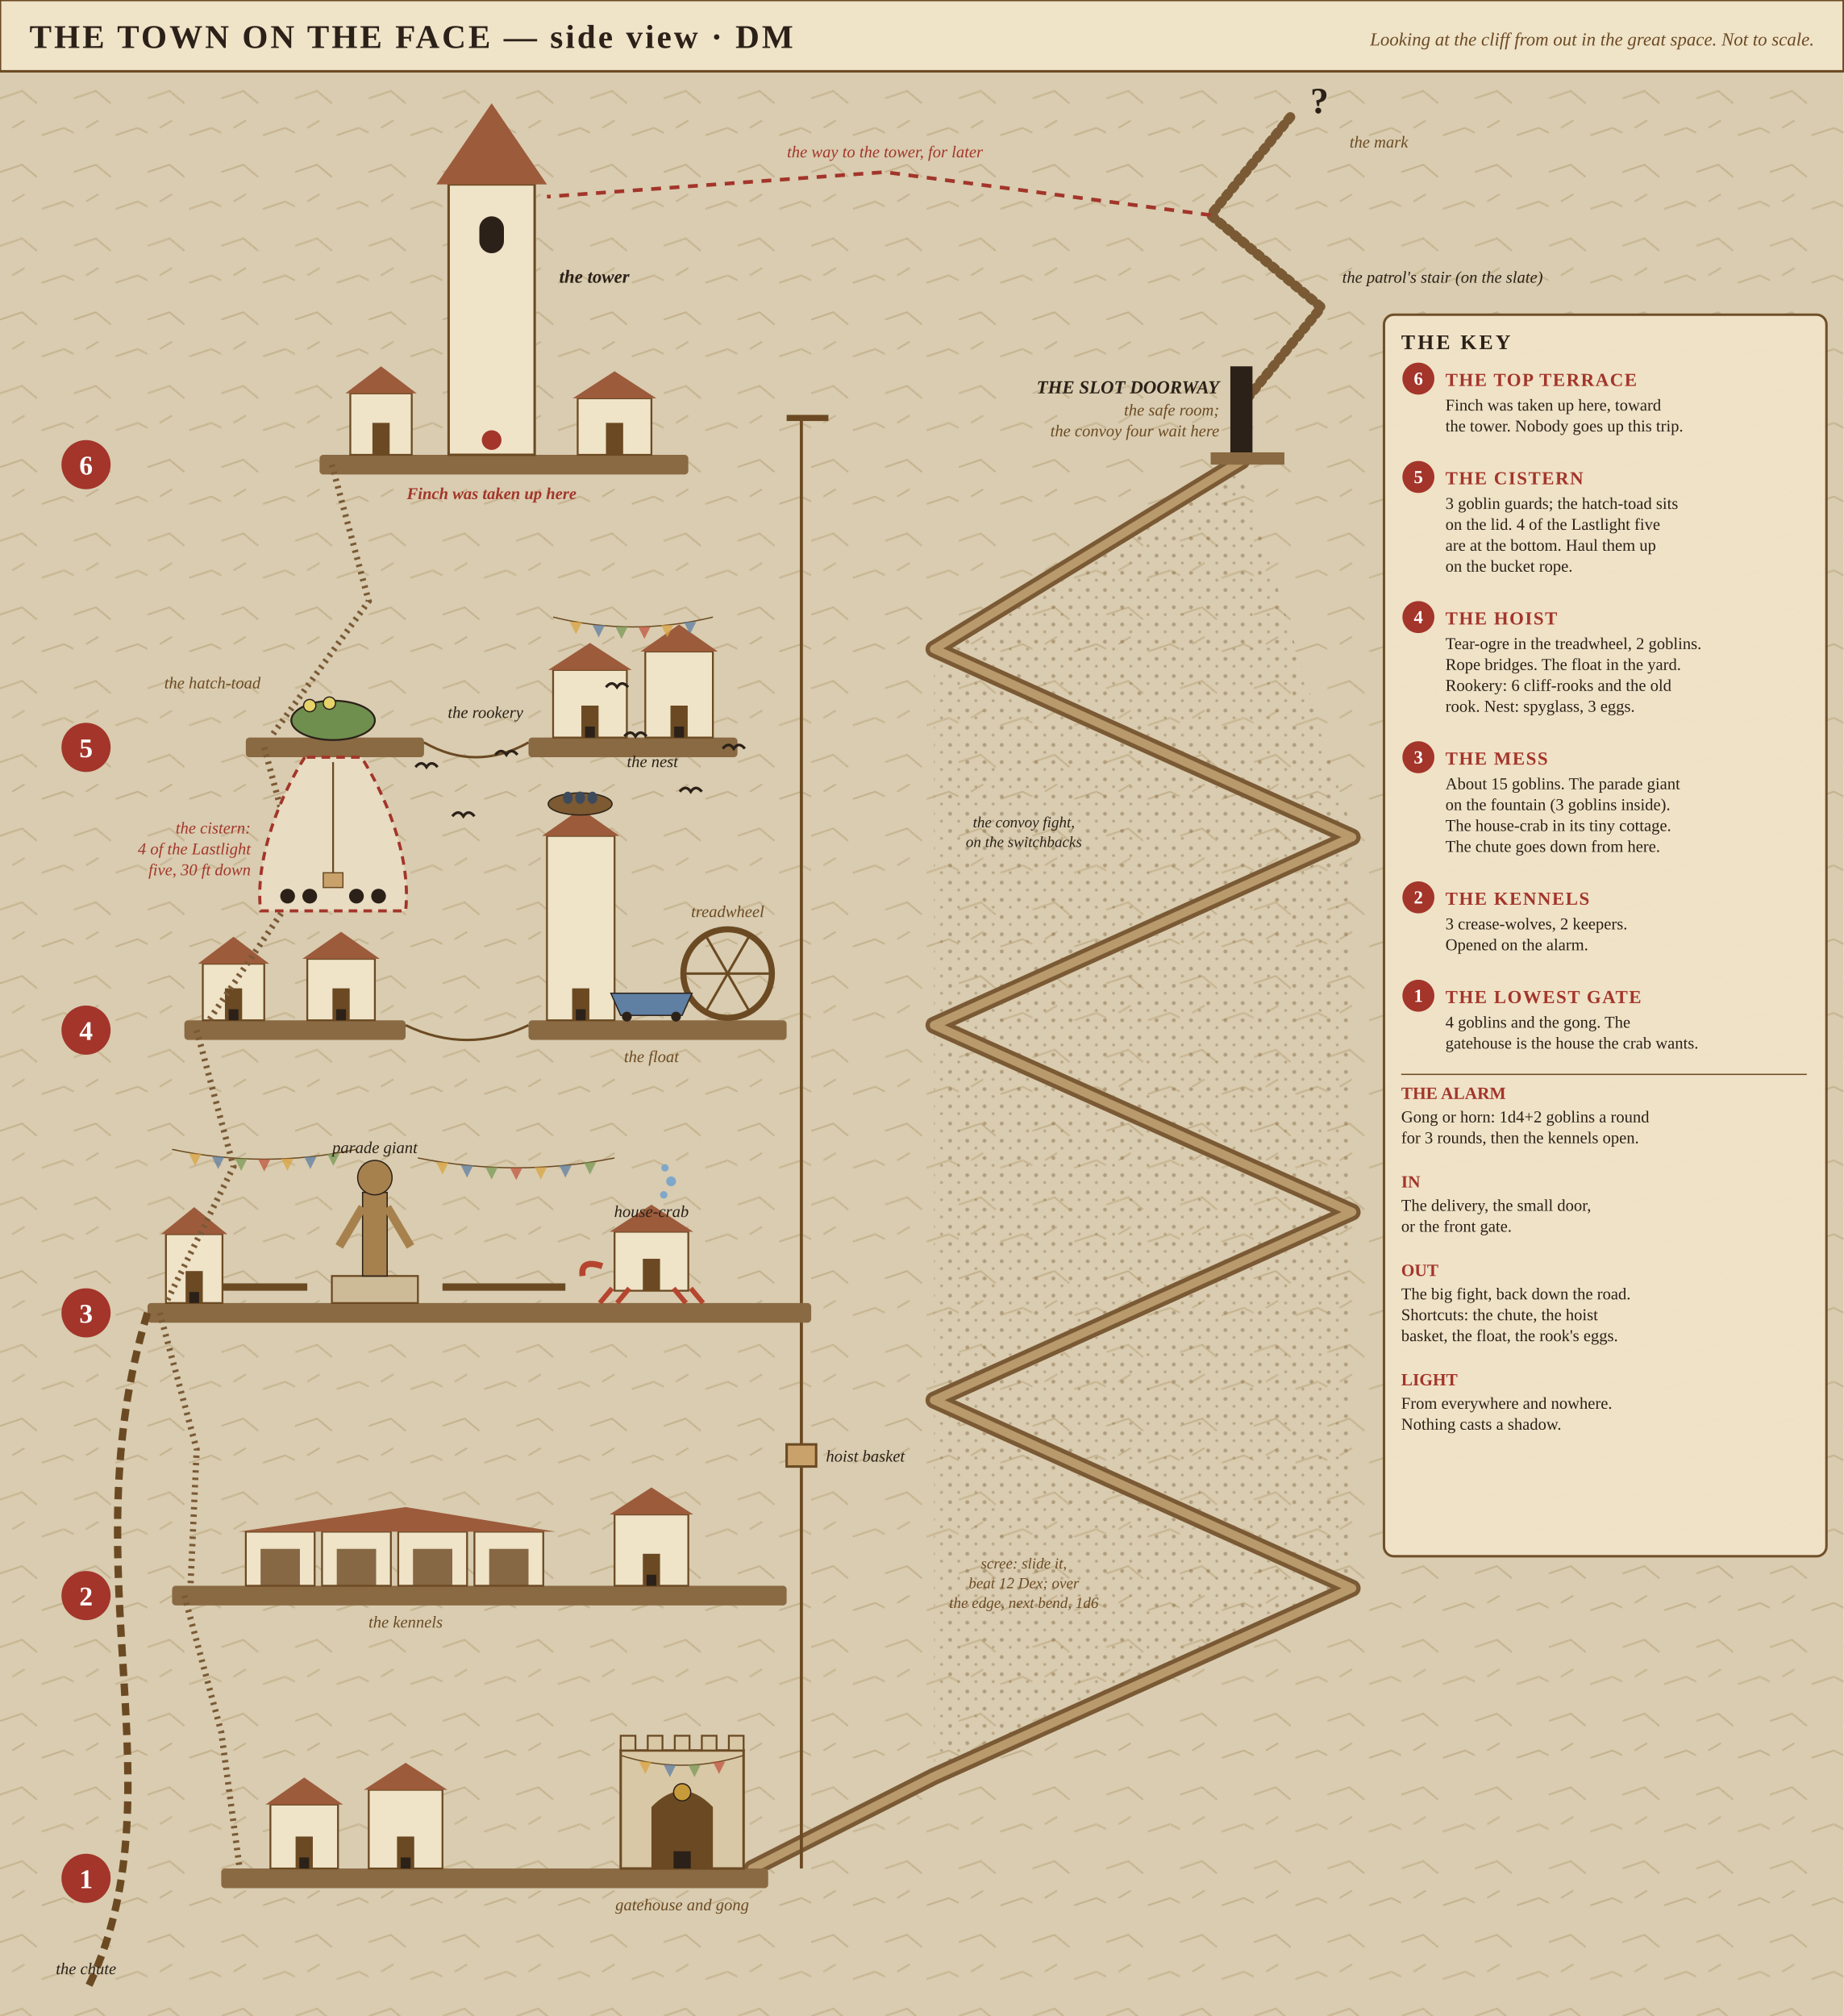
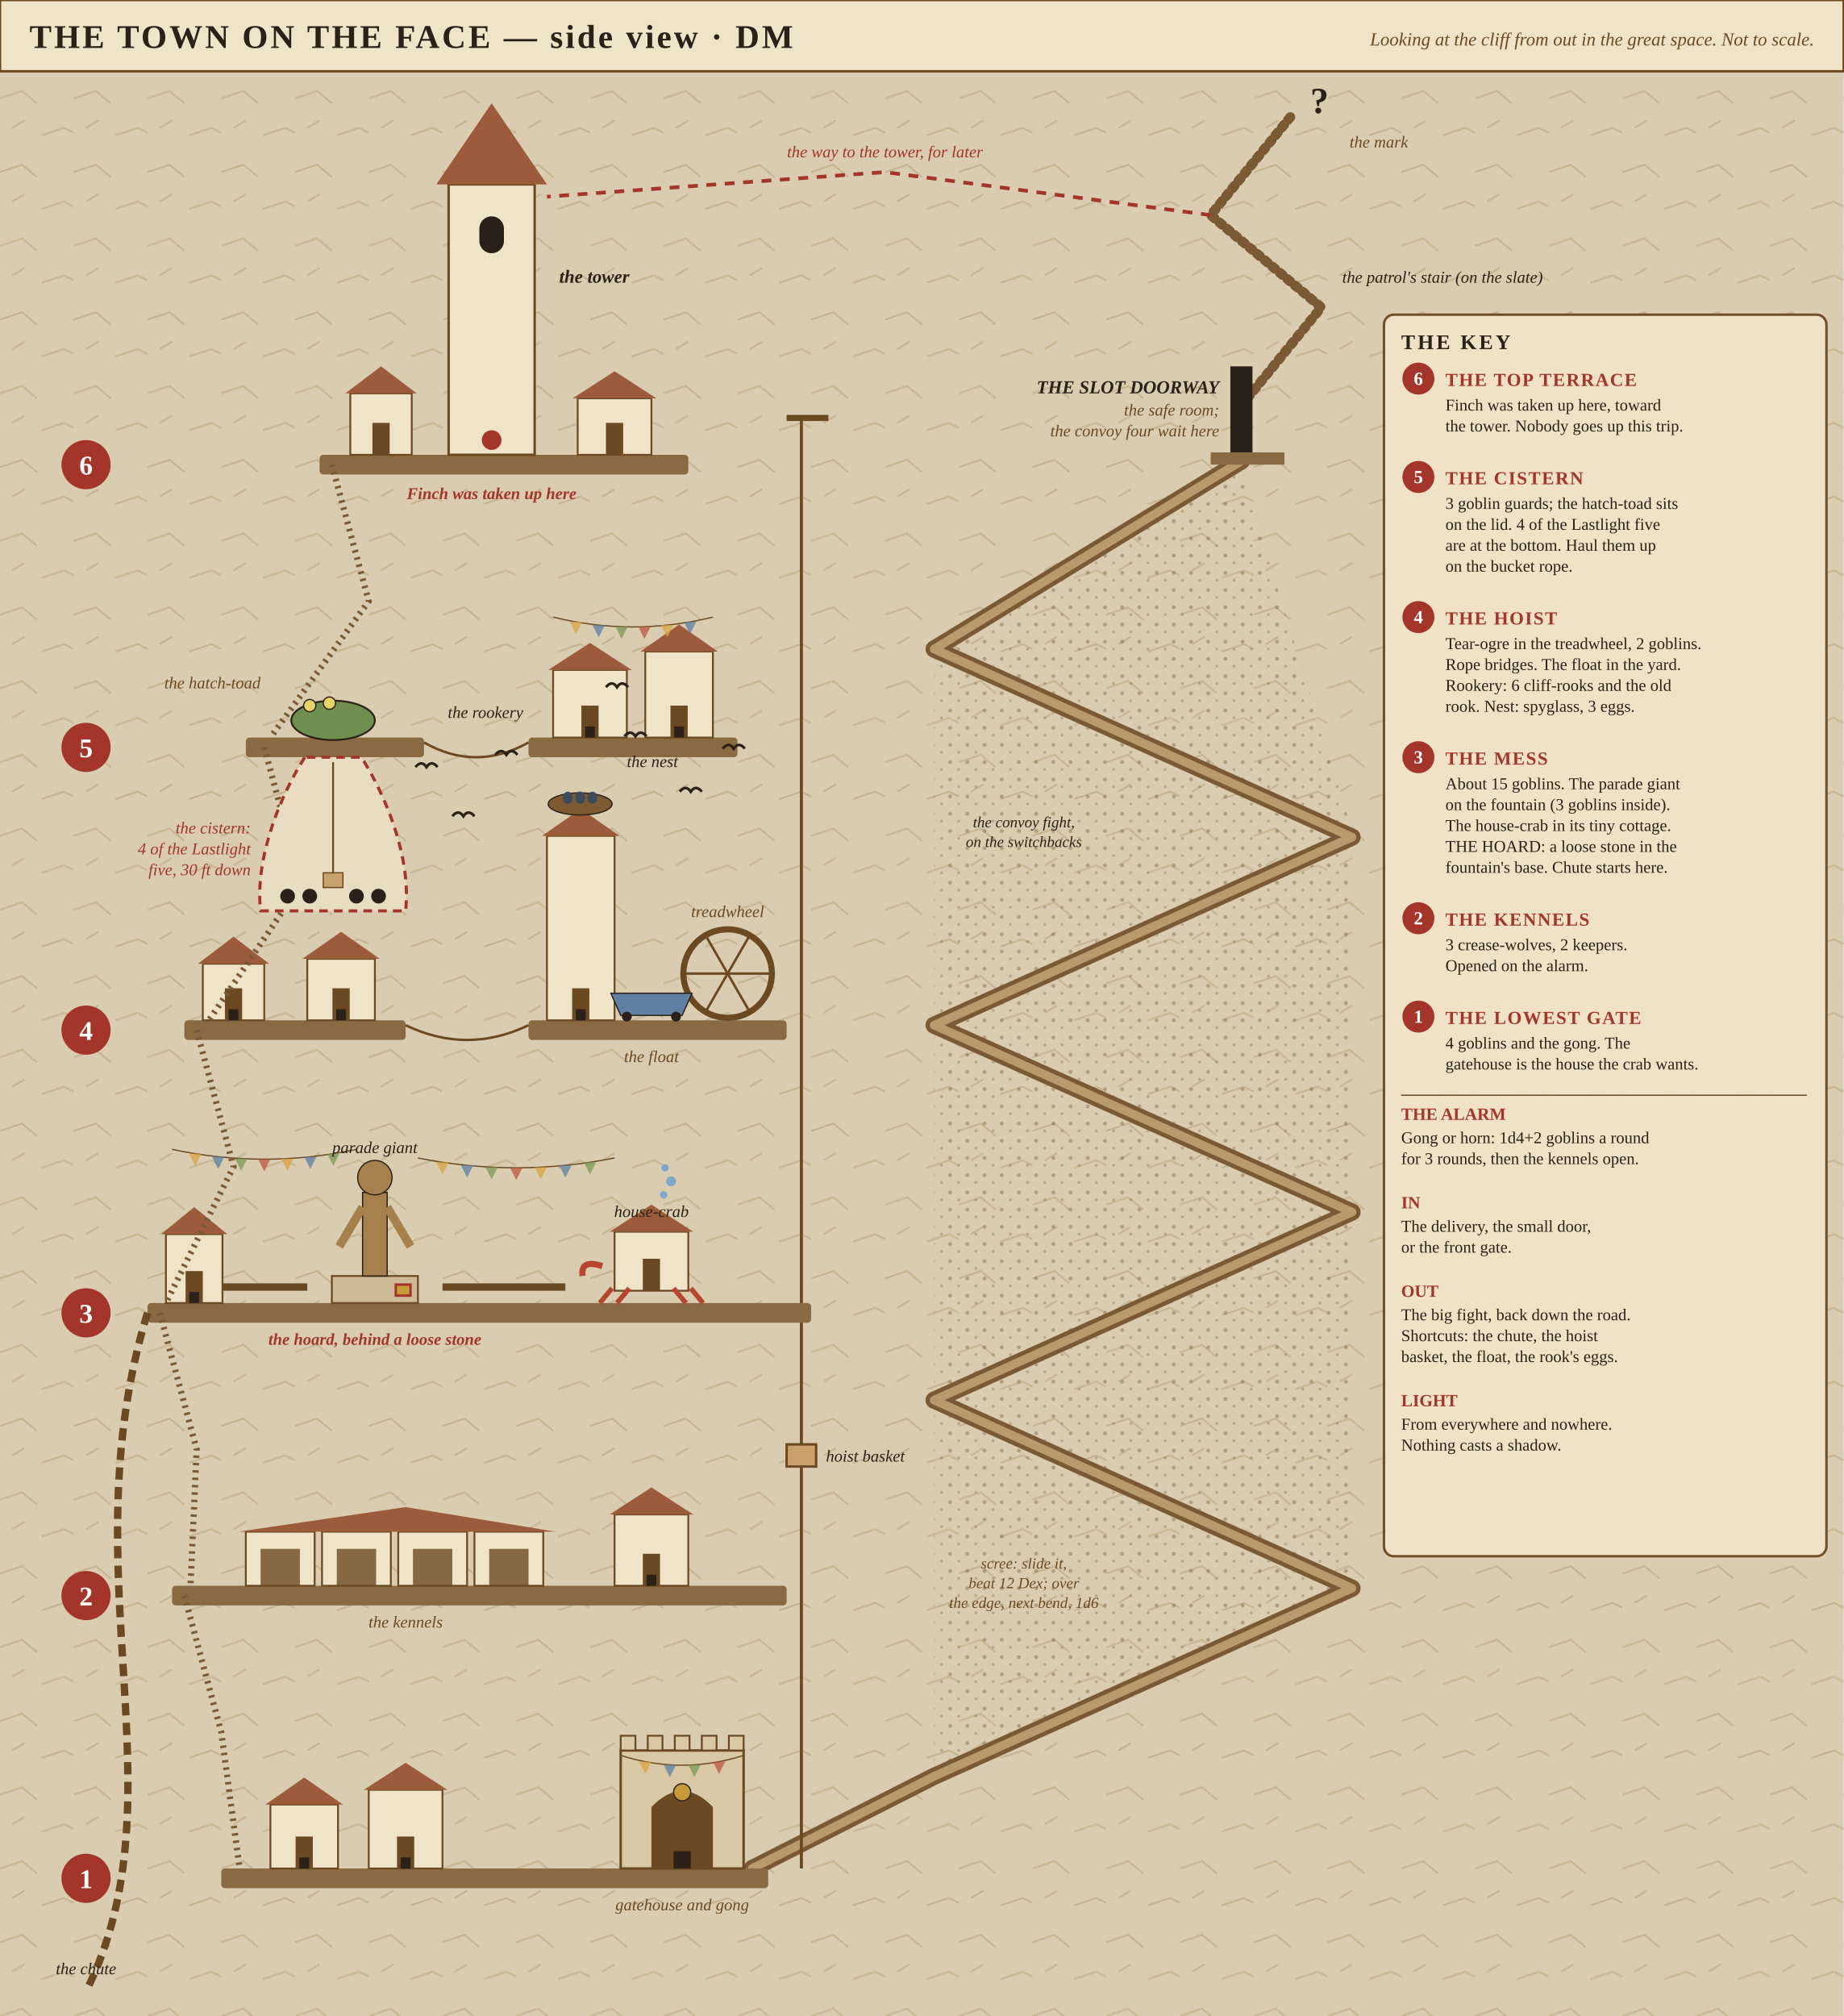
<svg xmlns="http://www.w3.org/2000/svg" viewBox="0 0 1500 1640" width="1500" height="1640" font-family="Georgia, 'Times New Roman', serif">
  <defs>
    <pattern id="scree" width="14" height="14" patternUnits="userSpaceOnUse">
      <circle cx="3" cy="4" r="1.6" fill="#6b4a23" opacity="0.35" />
      <circle cx="10" cy="10" r="1.2" fill="#6b4a23" opacity="0.3" />
    </pattern>
    <pattern id="rock" width="60" height="60" patternUnits="userSpaceOnUse">
      <path d="M0 20 L18 14 L30 24 M34 50 L52 44 L60 48 M10 44 L20 38" stroke="#c4b28f" stroke-width="1.4" fill="none" />
    </pattern>
  </defs>
  <rect width="1500" height="1640" fill="#d9ccb0" />
  <rect width="1500" height="1640" fill="url(#rock)" />
  <rect x="0" y="0" width="1500" height="58" fill="#efe3c8" stroke="#6b4a23" stroke-width="2" />
  <text x="24" y="39" font-size="27" font-weight="bold" fill="#2b2118" letter-spacing="2">THE TOWN ON THE FACE — side view · DM</text>
  <text x="1476" y="37" font-size="15" font-style="italic" fill="#6b4a23" text-anchor="end">Looking at the cliff from out in the great space. Not to scale.</text>
  <polygon points="1010,383 760,536 1100,675" fill="url(#scree)" />
  <polygon points="760,536 1100,689 760,828" fill="url(#scree)" />
  <polygon points="1100,689 760,842 1100,980" fill="url(#scree)" />
  <polygon points="760,842 1100,994 760,1133" fill="url(#scree)" />
  <polygon points="1100,994 760,1147 1100,1286" fill="url(#scree)" />
  <polygon points="760,1147 1100,1300 760,1439" fill="url(#scree)" />
  <polyline points="1010,375 760,528 1100,681 760,834 1100,986 760,1139 1100,1292 760,1445 612,1520" fill="none" stroke="#7a5a35" stroke-width="14" stroke-linejoin="round" stroke-linecap="round" />
  <polyline points="1010,375 760,528 1100,681 760,834 1100,986 760,1139 1100,1292 760,1445 612,1520" fill="none" stroke="#b89a6c" stroke-width="7" stroke-linejoin="round" stroke-linecap="round" />
  <polyline points="1010,330 1075,250 985,175 1050,95" fill="none" stroke="#7a5a35" stroke-width="8" stroke-dasharray="3 5" stroke-linecap="round" />
  <text x="1066" y="92" font-size="30" font-weight="bold" fill="#2b2118">?</text>
  <rect x="1001" y="298" width="18" height="72" fill="#2b2118" />
  <rect x="985" y="368" width="60" height="10" fill="#8a6a43" />
  <line x1="652" y1="340" x2="652" y2="1520" stroke="#6b4a23" stroke-width="2.5" />
  <line x1="640" y1="340" x2="674" y2="340" stroke="#6b4a23" stroke-width="5" />
  <rect x="640" y="1175" width="24" height="18" fill="#c9a26b" stroke="#6b4a23" stroke-width="2" />
  <rect x="260" y="370" width="300" height="16" fill="#8a6a43" rx="3" />
  <rect x="365" y="150" width="70" height="220" fill="#efe3c8" stroke="#6b4a23" stroke-width="2" />
  <polygon points="355,150 400,84 445,150" fill="#9c5b3b" />
  <rect x="390" y="176" width="20" height="30" rx="10" fill="#2b2118" />
  <rect x="285" y="320" width="50" height="50" fill="#efe3c8" stroke="#6b4a23" stroke-width="1.5" />
  <polygon points="281,320 310.0,298 339,320" fill="#9c5b3b" />
  <rect x="303.0" y="344" width="14" height="26" fill="#6b4a23" />
  <rect x="470" y="324" width="60" height="46" fill="#efe3c8" stroke="#6b4a23" stroke-width="1.5" />
  <polygon points="466,324 500.0,302 534,324" fill="#9c5b3b" />
  <rect x="493.0" y="344" width="14" height="26" fill="#6b4a23" />
  <rect x="200" y="600" width="145" height="16" fill="#8a6a43" rx="3" />
  <rect x="430" y="600" width="170" height="16" fill="#8a6a43" rx="3" />
  <path d="M345 604 Q387 628 430 604" fill="none" stroke="#6b4a23" stroke-width="2" />
  <rect x="450" y="545" width="60" height="55" fill="#efe3c8" stroke="#6b4a23" stroke-width="1.5" />
  <polygon points="446,545 480.0,523 514,545" fill="#9c5b3b" />
  <rect x="473.0" y="574" width="14" height="26" fill="#6b4a23" />
  <rect x="476.0" y="591" width="8" height="9" fill="#2b2118" />
  <rect x="525" y="530" width="55" height="70" fill="#efe3c8" stroke="#6b4a23" stroke-width="1.5" />
  <polygon points="521,530 552.5,508 584,530" fill="#9c5b3b" />
  <rect x="545.5" y="574" width="14" height="26" fill="#6b4a23" />
  <rect x="548.5" y="591" width="8" height="9" fill="#2b2118" />
  <path d="M450 502 Q515.0 518 580 502" fill="none" stroke="#6b4a23" stroke-width="1" />
  <polygon points="463.6,505.9 473.6,505.9 468.6,515.9" fill="#d9a441" opacity="0.75" />
  <polygon points="482.1,508.5 492.1,508.5 487.1,518.5" fill="#5f7fa3" opacity="0.75" />
  <polygon points="500.7,509.8 510.7,509.8 505.7,519.8" fill="#7a9a55" opacity="0.75" />
  <polygon points="519.3,509.8 529.3,509.8 524.3,519.8" fill="#c0563f" opacity="0.75" />
  <polygon points="537.9,508.5 547.9,508.5 542.9,518.5" fill="#d9a441" opacity="0.75" />
  <polygon points="556.4,505.9 566.4,505.9 561.4,515.9" fill="#5f7fa3" opacity="0.75" />
  <rect x="150" y="830" width="180" height="16" fill="#8a6a43" rx="3" />
  <rect x="430" y="830" width="210" height="16" fill="#8a6a43" rx="3" />
  <path d="M330 834 Q380 858 430 834" fill="none" stroke="#6b4a23" stroke-width="2" />
  <rect x="165" y="784" width="50" height="46" fill="#efe3c8" stroke="#6b4a23" stroke-width="1.5" />
  <polygon points="161,784 190.0,762 219,784" fill="#9c5b3b" />
  <rect x="183.0" y="804" width="14" height="26" fill="#6b4a23" />
  <rect x="186.0" y="821" width="8" height="9" fill="#2b2118" />
  <rect x="250" y="780" width="55" height="50" fill="#efe3c8" stroke="#6b4a23" stroke-width="1.5" />
  <polygon points="246,780 277.5,758 309,780" fill="#9c5b3b" />
  <rect x="270.5" y="804" width="14" height="26" fill="#6b4a23" />
  <rect x="273.5" y="821" width="8" height="9" fill="#2b2118" />
  <rect x="445" y="680" width="55" height="150" fill="#efe3c8" stroke="#6b4a23" stroke-width="1.5" />
  <polygon points="441,680 472.5,658 504,680" fill="#9c5b3b" />
  <rect x="465.5" y="804" width="14" height="26" fill="#6b4a23" />
  <rect x="468.5" y="821" width="8" height="9" fill="#2b2118" />
  <ellipse cx="472" cy="654" rx="26" ry="9" fill="#7d5a32" stroke="#2b2118" stroke-width="1" />
  <ellipse cx="462" cy="649" rx="4" ry="5" fill="#3d4a5c" />
  <ellipse cx="472" cy="649" rx="4" ry="5" fill="#3d4a5c" />
  <ellipse cx="482" cy="649" rx="4" ry="5" fill="#3d4a5c" />
  <path d="M403 614 Q408 608 412 614 Q416 608 421 614" fill="none" stroke="#2b2118" stroke-width="2.2" />
  <path d="M508 599 Q513 593 517 599 Q521 593 526 599" fill="none" stroke="#2b2118" stroke-width="2.2" />
  <path d="M553 644 Q558 638 562 644 Q566 638 571 644" fill="none" stroke="#2b2118" stroke-width="2.2" />
  <path d="M368 664 Q373 658 377 664 Q381 658 386 664" fill="none" stroke="#2b2118" stroke-width="2.2" />
  <path d="M493 559 Q498 553 502 559 Q506 553 511 559" fill="none" stroke="#2b2118" stroke-width="2.2" />
  <path d="M588 609 Q593 603 597 609 Q601 603 606 609" fill="none" stroke="#2b2118" stroke-width="2.2" />
  <path d="M338 624 Q343 618 347 624 Q351 618 356 624" fill="none" stroke="#2b2118" stroke-width="2.2" />
  <circle cx="592" cy="792" r="36" fill="none" stroke="#6b4a23" stroke-width="5" />
  <line x1="592" y1="792" x2="628.0" y2="792.0" stroke="#6b4a23" stroke-width="2" />
  <line x1="592" y1="792" x2="610.0" y2="823.2" stroke="#6b4a23" stroke-width="2" />
  <line x1="592" y1="792" x2="574.0" y2="823.2" stroke="#6b4a23" stroke-width="2" />
  <line x1="592" y1="792" x2="556.0" y2="792.0" stroke="#6b4a23" stroke-width="2" />
  <line x1="592" y1="792" x2="574.0" y2="760.8" stroke="#6b4a23" stroke-width="2" />
  <line x1="592" y1="792" x2="610.0" y2="760.8" stroke="#6b4a23" stroke-width="2" />
  <path d="M505 826 L555 826 L563 808 L497 808 Z" fill="#5f7fa3" stroke="#2b2118" stroke-width="1" />
  <circle cx="510" cy="827" r="4" fill="#2b2118" />
  <circle cx="550" cy="827" r="4" fill="#2b2118" />
  <rect x="120" y="1060" width="540" height="16" fill="#8a6a43" rx="3" />
  <rect x="270" y="1038" width="70" height="22" fill="#cdbb98" stroke="#6b4a23" stroke-width="1.5" />
  <rect x="295" y="970" width="20" height="68" fill="#a7814d" stroke="#2b2118" stroke-width="1" />
  <circle cx="305" cy="958" r="14" fill="#a7814d" stroke="#2b2118" stroke-width="1" />
  <line x1="295" y1="982" x2="276" y2="1014" stroke="#a7814d" stroke-width="7" />
  <line x1="315" y1="982" x2="334" y2="1014" stroke="#a7814d" stroke-width="7" />
  <rect x="160" y="1044" width="90" height="6" fill="#6b4a23" />
  <rect x="360" y="1044" width="100" height="6" fill="#6b4a23" />
  <rect x="135" y="1004" width="46" height="56" fill="#efe3c8" stroke="#6b4a23" stroke-width="1.5" />
  <polygon points="131,1004 158.0,982 185,1004" fill="#9c5b3b" />
  <rect x="151.0" y="1034" width="14" height="26" fill="#6b4a23" />
  <rect x="154.0" y="1051" width="8" height="9" fill="#2b2118" />
  <rect x="500" y="1002" width="60" height="48" fill="#efe3c8" stroke="#6b4a23" stroke-width="1.5" />
  <polygon points="496,1002 530.0,980 564,1002" fill="#9c5b3b" />
  <rect x="523.0" y="1024" width="14" height="26" fill="#6b4a23" />
  <path d="M498 1048 L488 1060" stroke="#b5452f" stroke-width="4" fill="none" />
  <path d="M512 1048 L502 1060" stroke="#b5452f" stroke-width="4" fill="none" />
  <path d="M548 1048 L558 1060" stroke="#b5452f" stroke-width="4" fill="none" />
  <path d="M562 1048 L572 1060" stroke="#b5452f" stroke-width="4" fill="none" />
  <path d="M490 1030 q-18 -6 -16 8" stroke="#b5452f" stroke-width="5" fill="none" />
  <circle cx="540" cy="972" r="3" fill="#7fa7c9" />
  <circle cx="546" cy="961" r="4" fill="#7fa7c9" />
  <circle cx="541" cy="950" r="3" fill="#7fa7c9" />
  <path d="M140 935 Q215.0 951 290 935" fill="none" stroke="#6b4a23" stroke-width="1" />
  <polygon points="153.8,938.5 163.8,938.5 158.8,948.5" fill="#d9a441" opacity="0.75" />
  <polygon points="172.5,941.0 182.5,941.0 177.5,951.0" fill="#5f7fa3" opacity="0.75" />
  <polygon points="191.2,942.5 201.2,942.5 196.2,952.5" fill="#7a9a55" opacity="0.75" />
  <polygon points="210.0,943.0 220.0,943.0 215.0,953.0" fill="#c0563f" opacity="0.75" />
  <polygon points="228.8,942.5 238.8,942.5 233.8,952.5" fill="#d9a441" opacity="0.75" />
  <polygon points="247.5,941.0 257.5,941.0 252.5,951.0" fill="#5f7fa3" opacity="0.75" />
  <polygon points="266.2,938.5 276.2,938.5 271.2,948.5" fill="#7a9a55" opacity="0.75" />
  <path d="M340 942 Q420.0 958 500 942" fill="none" stroke="#6b4a23" stroke-width="1" />
  <polygon points="355.0,945.5 365.0,945.5 360.0,955.5" fill="#d9a441" opacity="0.75" />
  <polygon points="375.0,948.0 385.0,948.0 380.0,958.0" fill="#5f7fa3" opacity="0.75" />
  <polygon points="395.0,949.5 405.0,949.5 400.0,959.5" fill="#7a9a55" opacity="0.75" />
  <polygon points="415.0,950.0 425.0,950.0 420.0,960.0" fill="#c0563f" opacity="0.75" />
  <polygon points="435.0,949.5 445.0,949.5 440.0,959.5" fill="#d9a441" opacity="0.75" />
  <polygon points="455.0,948.0 465.0,948.0 460.0,958.0" fill="#5f7fa3" opacity="0.75" />
  <polygon points="475.0,945.5 485.0,945.5 480.0,955.5" fill="#7a9a55" opacity="0.75" />
  <path d="M120 1068 C55 1280 150 1460 70 1620" fill="none" stroke="#6b4a23" stroke-width="6" stroke-dasharray="10 6" />
  <rect x="140" y="1290" width="500" height="16" fill="#8a6a43" rx="3" />
  <rect x="200" y="1246" width="56" height="44" fill="#efe3c8" stroke="#6b4a23" stroke-width="1.5" />
  <rect x="212" y="1260" width="32" height="30" fill="#6b4a23" opacity="0.8" />
  <rect x="262" y="1246" width="56" height="44" fill="#efe3c8" stroke="#6b4a23" stroke-width="1.5" />
  <rect x="274" y="1260" width="32" height="30" fill="#6b4a23" opacity="0.8" />
  <rect x="324" y="1246" width="56" height="44" fill="#efe3c8" stroke="#6b4a23" stroke-width="1.5" />
  <rect x="336" y="1260" width="32" height="30" fill="#6b4a23" opacity="0.8" />
  <rect x="386" y="1246" width="56" height="44" fill="#efe3c8" stroke="#6b4a23" stroke-width="1.5" />
  <rect x="398" y="1260" width="32" height="30" fill="#6b4a23" opacity="0.8" />
  <polygon points="194,1246 330,1226 452,1246" fill="#9c5b3b" />
  <rect x="500" y="1232" width="60" height="58" fill="#efe3c8" stroke="#6b4a23" stroke-width="1.5" />
  <polygon points="496,1232 530.0,1210 564,1232" fill="#9c5b3b" />
  <rect x="523.0" y="1264" width="14" height="26" fill="#6b4a23" />
  <rect x="526.0" y="1281" width="8" height="9" fill="#2b2118" />
  <rect x="180" y="1520" width="445" height="16" fill="#8a6a43" rx="3" />
  <rect x="220" y="1468" width="55" height="52" fill="#efe3c8" stroke="#6b4a23" stroke-width="1.5" />
  <polygon points="216,1468 247.5,1446 279,1468" fill="#9c5b3b" />
  <rect x="240.5" y="1494" width="14" height="26" fill="#6b4a23" />
  <rect x="243.5" y="1511" width="8" height="9" fill="#2b2118" />
  <rect x="300" y="1456" width="60" height="64" fill="#efe3c8" stroke="#6b4a23" stroke-width="1.5" />
  <polygon points="296,1456 330.0,1434 364,1456" fill="#9c5b3b" />
  <rect x="323.0" y="1494" width="14" height="26" fill="#6b4a23" />
  <rect x="326.0" y="1511" width="8" height="9" fill="#2b2118" />
  <rect x="505" y="1424" width="100" height="96" fill="#d8c8a6" stroke="#6b4a23" stroke-width="2" />
  <path d="M530 1520 L530 1470 Q555 1444 580 1470 L580 1520 Z" fill="#6b4a23" />
  <rect x="548" y="1506" width="14" height="14" fill="#2b2118" />
  <circle cx="555" cy="1458" r="7" fill="#c79a3a" stroke="#2b2118" stroke-width="1" />
  <rect x="505" y="1412" width="12" height="12" fill="#d8c8a6" stroke="#6b4a23" stroke-width="1.5" />
  <rect x="527" y="1412" width="12" height="12" fill="#d8c8a6" stroke="#6b4a23" stroke-width="1.5" />
  <rect x="549" y="1412" width="12" height="12" fill="#d8c8a6" stroke="#6b4a23" stroke-width="1.5" />
  <rect x="571" y="1412" width="12" height="12" fill="#d8c8a6" stroke="#6b4a23" stroke-width="1.5" />
  <rect x="593" y="1412" width="12" height="12" fill="#d8c8a6" stroke="#6b4a23" stroke-width="1.5" />
  <path d="M505 1428 Q555.0 1444 605 1428" fill="none" stroke="#6b4a23" stroke-width="1" />
  <polygon points="520.0,1433.1 530.0,1433.1 525.0,1443.1" fill="#d9a441" opacity="0.75" />
  <polygon points="540.0,1435.7 550.0,1435.7 545.0,1445.7" fill="#5f7fa3" opacity="0.75" />
  <polygon points="560.0,1435.7 570.0,1435.7 565.0,1445.7" fill="#7a9a55" opacity="0.75" />
  <polygon points="580.0,1433.1 590.0,1433.1 585.0,1443.1" fill="#c0563f" opacity="0.75" />
  <polyline points="270,378 300,489.0 220,600" fill="none" stroke="#7a5a35" stroke-width="5" stroke-dasharray="2 4" />
  <polyline points="215,608 245,719.0 170,830" fill="none" stroke="#7a5a35" stroke-width="5" stroke-dasharray="2 4" />
  <polyline points="160,838 190,949.0 135,1060" fill="none" stroke="#7a5a35" stroke-width="5" stroke-dasharray="2 4" />
  <polyline points="130,1068 160,1179.0 155,1290" fill="none" stroke="#7a5a35" stroke-width="5" stroke-dasharray="2 4" />
  <polyline points="150,1298 180,1409.0 195,1520" fill="none" stroke="#7a5a35" stroke-width="5" stroke-dasharray="2 4" />
  <polyline points="985,175 720,140 445,160" fill="none" stroke="#a3352a" stroke-width="3" stroke-dasharray="8 7" />
  <text x="720" y="128" font-size="13.5" font-style="italic" fill="#a3352a" text-anchor="middle">the way to the tower, for later</text>
  <text x="1092" y="230" font-size="13.5" font-style="italic" fill="#2b2118" text-anchor="start">the patrol's stair (on the slate)</text>
  <text x="1098" y="120" font-size="13.5" font-style="italic" fill="#6b4a23" text-anchor="start">the mark</text>
  <text x="992" y="320" font-size="15" font-style="italic" fill="#2b2118" text-anchor="end" font-weight="bold">THE SLOT DOORWAY</text>
  <text x="992" y="338" font-size="13.5" font-style="italic" fill="#6b4a23" text-anchor="end">the safe room;</text>
  <text x="992" y="355" font-size="13.5" font-style="italic" fill="#6b4a23" text-anchor="end">the convoy four wait here</text>
  <text x="833" y="673" font-size="12.5" font-style="italic" fill="#2b2118" text-anchor="middle">the convoy fight,</text>
  <text x="833" y="689" font-size="12.5" font-style="italic" fill="#2b2118" text-anchor="middle">on the switchbacks</text>
  <text x="833" y="1276" font-size="12.5" font-style="italic" fill="#6b4a23" text-anchor="middle">scree: slide it,</text>
  <text x="833" y="1292" font-size="12.5" font-style="italic" fill="#6b4a23" text-anchor="middle">beat 12 Dex; over</text>
  <text x="833" y="1308" font-size="12.5" font-style="italic" fill="#6b4a23" text-anchor="middle">the edge, next bend, 1d6</text>
  <path d="M248 616 C230 644 207 696 212 741 L330 741 C335 696 312 644 294 616 Z" fill="#e8dcc2" stroke="#a3352a" stroke-width="2.5" stroke-dasharray="7 5" />
  <line x1="271" y1="620" x2="271" y2="712" stroke="#6b4a23" stroke-width="1.5" />
  <rect x="263" y="710" width="16" height="12" fill="#c9a26b" stroke="#6b4a23" />
  <circle cx="234" cy="729" r="6" fill="#2b2118" />
  <circle cx="252" cy="729" r="6" fill="#2b2118" />
  <circle cx="290" cy="729" r="6" fill="#2b2118" />
  <circle cx="308" cy="729" r="6" fill="#2b2118" />
  <ellipse cx="271" cy="586" rx="34" ry="16" fill="#6f8f4e" stroke="#2b2118" stroke-width="1.5" />
  <circle cx="252" cy="574" r="5" fill="#e6d36a" stroke="#2b2118" />
  <circle cx="268" cy="572" r="5" fill="#e6d36a" stroke="#2b2118" />
  <circle cx="400" cy="358" r="8" fill="#a3352a" />
  <text x="400" y="406" font-size="13.5" font-style="italic" fill="#a3352a" text-anchor="middle" font-weight="bold">Finch was taken up here</text>
  <text x="455" y="230" font-size="15" font-style="italic" fill="#2b2118" text-anchor="start" font-weight="bold">the tower</text>
  <text x="212" y="560" font-size="13.5" font-style="italic" fill="#6b4a23" text-anchor="end">the hatch-toad</text>
  <text x="204" y="678" font-size="13.5" font-style="italic" fill="#a3352a" text-anchor="end">the cistern:</text>
  <text x="204" y="695" font-size="13.5" font-style="italic" fill="#a3352a" text-anchor="end">4 of the Lastlight</text>
  <text x="204" y="712" font-size="13.5" font-style="italic" fill="#a3352a" text-anchor="end">five, 30 ft down</text>
  <text x="510" y="624" font-size="13.5" font-style="italic" fill="#2b2118" text-anchor="start">the nest</text>
  <text x="395" y="584" font-size="13.5" font-style="italic" fill="#2b2118" text-anchor="middle">the rookery</text>
  <text x="592" y="746" font-size="13.5" font-style="italic" fill="#6b4a23" text-anchor="middle">treadwheel</text>
  <text x="530" y="864" font-size="13.5" font-style="italic" fill="#6b4a23" text-anchor="middle">the float</text>
  <text x="305" y="938" font-size="13.5" font-style="italic" fill="#2b2118" text-anchor="middle">parade giant</text>
+   <rect x="322" y="1045" width="12" height="9" fill="#c79a3a" stroke="#a3352a" stroke-width="2" />
+   <text x="305" y="1094" font-size="13.5" font-style="italic" fill="#a3352a" text-anchor="middle" font-weight="bold">the hoard, behind a loose stone</text>
  <text x="530" y="990" font-size="13.5" font-style="italic" fill="#2b2118" text-anchor="middle">house-crab</text>
  <text x="330" y="1324" font-size="13.5" font-style="italic" fill="#6b4a23" text-anchor="middle">the kennels</text>
  <text x="555" y="1554" font-size="13.5" font-style="italic" fill="#6b4a23" text-anchor="middle">gatehouse and gong</text>
  <text x="70" y="1606" font-size="13.5" font-style="italic" fill="#2b2118" text-anchor="middle">the chute</text>
  <text x="672" y="1189" font-size="13.5" font-style="italic" fill="#2b2118" text-anchor="start">hoist basket</text>
  <circle cx="70" cy="378" r="20" fill="#a3352a" />
  <text x="70" y="386" font-size="22" font-weight="bold" fill="#fff" text-anchor="middle">6</text>
  <circle cx="70" cy="608" r="20" fill="#a3352a" />
  <text x="70" y="616" font-size="22" font-weight="bold" fill="#fff" text-anchor="middle">5</text>
  <circle cx="70" cy="838" r="20" fill="#a3352a" />
  <text x="70" y="846" font-size="22" font-weight="bold" fill="#fff" text-anchor="middle">4</text>
  <circle cx="70" cy="1068" r="20" fill="#a3352a" />
  <text x="70" y="1076" font-size="22" font-weight="bold" fill="#fff" text-anchor="middle">3</text>
  <circle cx="70" cy="1298" r="20" fill="#a3352a" />
  <text x="70" y="1306" font-size="22" font-weight="bold" fill="#fff" text-anchor="middle">2</text>
  <circle cx="70" cy="1528" r="20" fill="#a3352a" />
  <text x="70" y="1536" font-size="22" font-weight="bold" fill="#fff" text-anchor="middle">1</text>
  <rect x="1126" y="256" width="360" height="1010" fill="#efe3c8" stroke="#6b4a23" stroke-width="2" rx="8" opacity="0.96" />
  <text x="1140" y="284" font-size="17" font-weight="bold" fill="#2b2118" letter-spacing="2">THE KEY</text>
  <circle cx="1154" cy="308" r="13" fill="#a3352a" />
  <text x="1154" y="313" font-size="15" font-weight="bold" fill="#fff" text-anchor="middle">6</text>
  <text x="1176" y="314" font-size="15" font-weight="bold" fill="#a3352a" letter-spacing="1">THE TOP TERRACE</text>
  <text x="1176" y="334" font-size="13.5" fill="#2b2118">Finch was taken up here, toward</text>
  <text x="1176" y="351" font-size="13.5" fill="#2b2118">the tower. Nobody goes up this trip.</text>
  <circle cx="1154" cy="388" r="13" fill="#a3352a" />
  <text x="1154" y="393" font-size="15" font-weight="bold" fill="#fff" text-anchor="middle">5</text>
  <text x="1176" y="394" font-size="15" font-weight="bold" fill="#a3352a" letter-spacing="1">THE CISTERN</text>
  <text x="1176" y="414" font-size="13.5" fill="#2b2118">3 goblin guards; the hatch-toad sits</text>
  <text x="1176" y="431" font-size="13.5" fill="#2b2118">on the lid. 4 of the Lastlight five</text>
  <text x="1176" y="448" font-size="13.5" fill="#2b2118">are at the bottom. Haul them up</text>
  <text x="1176" y="465" font-size="13.5" fill="#2b2118">on the bucket rope.</text>
  <circle cx="1154" cy="502" r="13" fill="#a3352a" />
  <text x="1154" y="507" font-size="15" font-weight="bold" fill="#fff" text-anchor="middle">4</text>
  <text x="1176" y="508" font-size="15" font-weight="bold" fill="#a3352a" letter-spacing="1">THE HOIST</text>
  <text x="1176" y="528" font-size="13.5" fill="#2b2118">Tear-ogre in the treadwheel, 2 goblins.</text>
  <text x="1176" y="545" font-size="13.5" fill="#2b2118">Rope bridges. The float in the yard.</text>
  <text x="1176" y="562" font-size="13.5" fill="#2b2118">Rookery: 6 cliff-rooks and the old</text>
  <text x="1176" y="579" font-size="13.5" fill="#2b2118">rook. Nest: spyglass, 3 eggs.</text>
  <circle cx="1154" cy="616" r="13" fill="#a3352a" />
  <text x="1154" y="621" font-size="15" font-weight="bold" fill="#fff" text-anchor="middle">3</text>
  <text x="1176" y="622" font-size="15" font-weight="bold" fill="#a3352a" letter-spacing="1">THE MESS</text>
  <text x="1176" y="642" font-size="13.5" fill="#2b2118">About 15 goblins. The parade giant</text>
  <text x="1176" y="659" font-size="13.5" fill="#2b2118">on the fountain (3 goblins inside).</text>
  <text x="1176" y="676" font-size="13.5" fill="#2b2118">The house-crab in its tiny cottage.</text>
-   <text x="1176" y="693" font-size="13.5" fill="#2b2118">The chute goes down from here.</text>
-   <circle cx="1154" cy="730" r="13" fill="#a3352a" />
-   <text x="1154" y="735" font-size="15" font-weight="bold" fill="#fff" text-anchor="middle">2</text>
-   <text x="1176" y="736" font-size="15" font-weight="bold" fill="#a3352a" letter-spacing="1">THE KENNELS</text>
-   <text x="1176" y="756" font-size="13.5" fill="#2b2118">3 crease-wolves, 2 keepers.</text>
-   <text x="1176" y="773" font-size="13.5" fill="#2b2118">Opened on the alarm.</text>
-   <circle cx="1154" cy="810" r="13" fill="#a3352a" />
-   <text x="1154" y="815" font-size="15" font-weight="bold" fill="#fff" text-anchor="middle">1</text>
-   <text x="1176" y="816" font-size="15" font-weight="bold" fill="#a3352a" letter-spacing="1">THE LOWEST GATE</text>
-   <text x="1176" y="836" font-size="13.5" fill="#2b2118">4 goblins and the gong. The</text>
-   <text x="1176" y="853" font-size="13.5" fill="#2b2118">gatehouse is the house the crab wants.</text>
-   <line x1="1140" y1="874" x2="1470" y2="874" stroke="#6b4a23" stroke-width="1" />
-   <text x="1140" y="894" font-size="14" font-weight="bold" fill="#a3352a">THE ALARM</text>
-   <text x="1140" y="913" font-size="13.5" fill="#2b2118">Gong or horn: 1d4+2 goblins a round</text>
-   <text x="1140" y="930" font-size="13.5" fill="#2b2118">for 3 rounds, then the kennels open.</text>
-   <text x="1140" y="966" font-size="14" font-weight="bold" fill="#a3352a">IN</text>
-   <text x="1140" y="985" font-size="13.5" fill="#2b2118">The delivery, the small door,</text>
-   <text x="1140" y="1002" font-size="13.5" fill="#2b2118">or the front gate.</text>
-   <text x="1140" y="1038" font-size="14" font-weight="bold" fill="#a3352a">OUT</text>
-   <text x="1140" y="1057" font-size="13.5" fill="#2b2118">The big fight, back down the road.</text>
-   <text x="1140" y="1074" font-size="13.5" fill="#2b2118">Shortcuts: the chute, the hoist</text>
-   <text x="1140" y="1091" font-size="13.5" fill="#2b2118">basket, the float, the rook's eggs.</text>
-   <text x="1140" y="1127" font-size="14" font-weight="bold" fill="#a3352a">LIGHT</text>
-   <text x="1140" y="1146" font-size="13.5" fill="#2b2118">From everywhere and nowhere.</text>
-   <text x="1140" y="1163" font-size="13.5" fill="#2b2118">Nothing casts a shadow.</text>
+   <text x="1176" y="693" font-size="13.5" fill="#2b2118">THE HOARD: a loose stone in the</text>
+   <text x="1176" y="710" font-size="13.5" fill="#2b2118">fountain's base. Chute starts here.</text>
+   <circle cx="1154" cy="747" r="13" fill="#a3352a" />
+   <text x="1154" y="752" font-size="15" font-weight="bold" fill="#fff" text-anchor="middle">2</text>
+   <text x="1176" y="753" font-size="15" font-weight="bold" fill="#a3352a" letter-spacing="1">THE KENNELS</text>
+   <text x="1176" y="773" font-size="13.5" fill="#2b2118">3 crease-wolves, 2 keepers.</text>
+   <text x="1176" y="790" font-size="13.5" fill="#2b2118">Opened on the alarm.</text>
+   <circle cx="1154" cy="827" r="13" fill="#a3352a" />
+   <text x="1154" y="832" font-size="15" font-weight="bold" fill="#fff" text-anchor="middle">1</text>
+   <text x="1176" y="833" font-size="15" font-weight="bold" fill="#a3352a" letter-spacing="1">THE LOWEST GATE</text>
+   <text x="1176" y="853" font-size="13.5" fill="#2b2118">4 goblins and the gong. The</text>
+   <text x="1176" y="870" font-size="13.5" fill="#2b2118">gatehouse is the house the crab wants.</text>
+   <line x1="1140" y1="891" x2="1470" y2="891" stroke="#6b4a23" stroke-width="1" />
+   <text x="1140" y="911" font-size="14" font-weight="bold" fill="#a3352a">THE ALARM</text>
+   <text x="1140" y="930" font-size="13.5" fill="#2b2118">Gong or horn: 1d4+2 goblins a round</text>
+   <text x="1140" y="947" font-size="13.5" fill="#2b2118">for 3 rounds, then the kennels open.</text>
+   <text x="1140" y="983" font-size="14" font-weight="bold" fill="#a3352a">IN</text>
+   <text x="1140" y="1002" font-size="13.5" fill="#2b2118">The delivery, the small door,</text>
+   <text x="1140" y="1019" font-size="13.5" fill="#2b2118">or the front gate.</text>
+   <text x="1140" y="1055" font-size="14" font-weight="bold" fill="#a3352a">OUT</text>
+   <text x="1140" y="1074" font-size="13.5" fill="#2b2118">The big fight, back down the road.</text>
+   <text x="1140" y="1091" font-size="13.5" fill="#2b2118">Shortcuts: the chute, the hoist</text>
+   <text x="1140" y="1108" font-size="13.5" fill="#2b2118">basket, the float, the rook's eggs.</text>
+   <text x="1140" y="1144" font-size="14" font-weight="bold" fill="#a3352a">LIGHT</text>
+   <text x="1140" y="1163" font-size="13.5" fill="#2b2118">From everywhere and nowhere.</text>
+   <text x="1140" y="1180" font-size="13.5" fill="#2b2118">Nothing casts a shadow.</text>
</svg>
